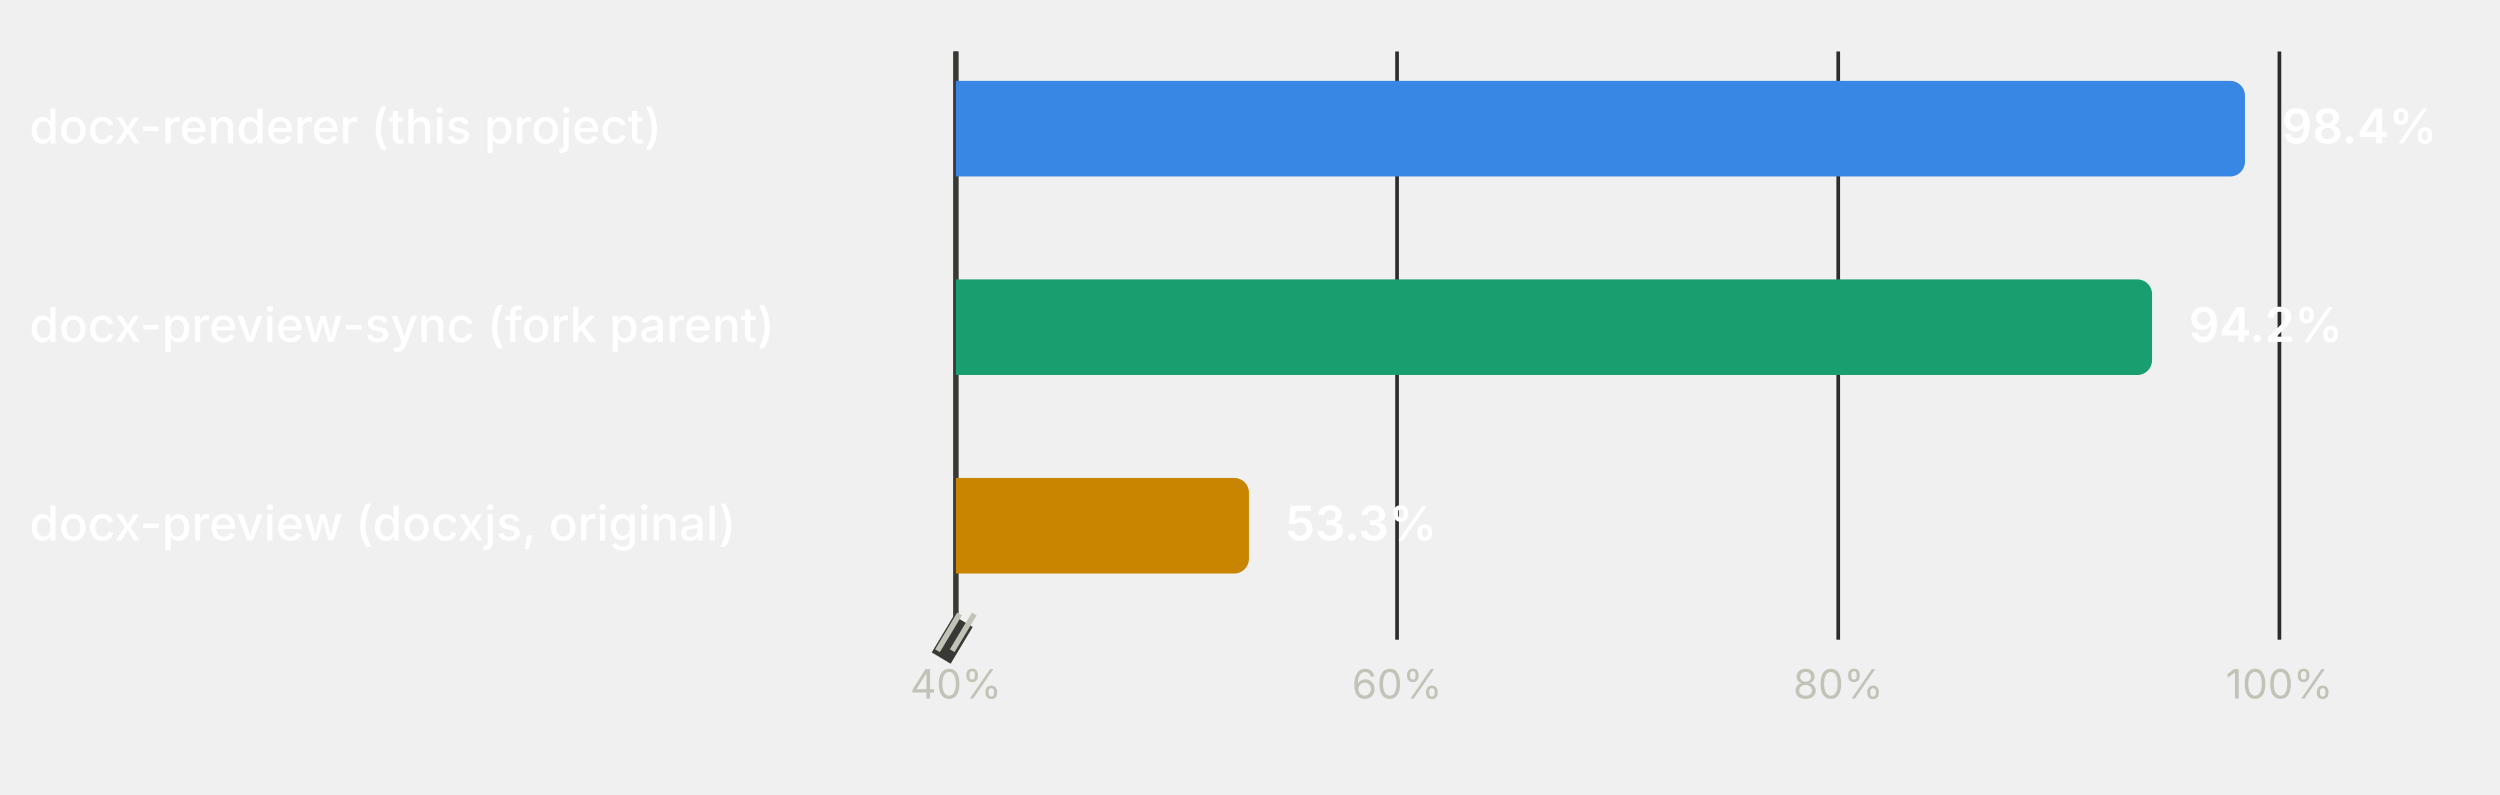
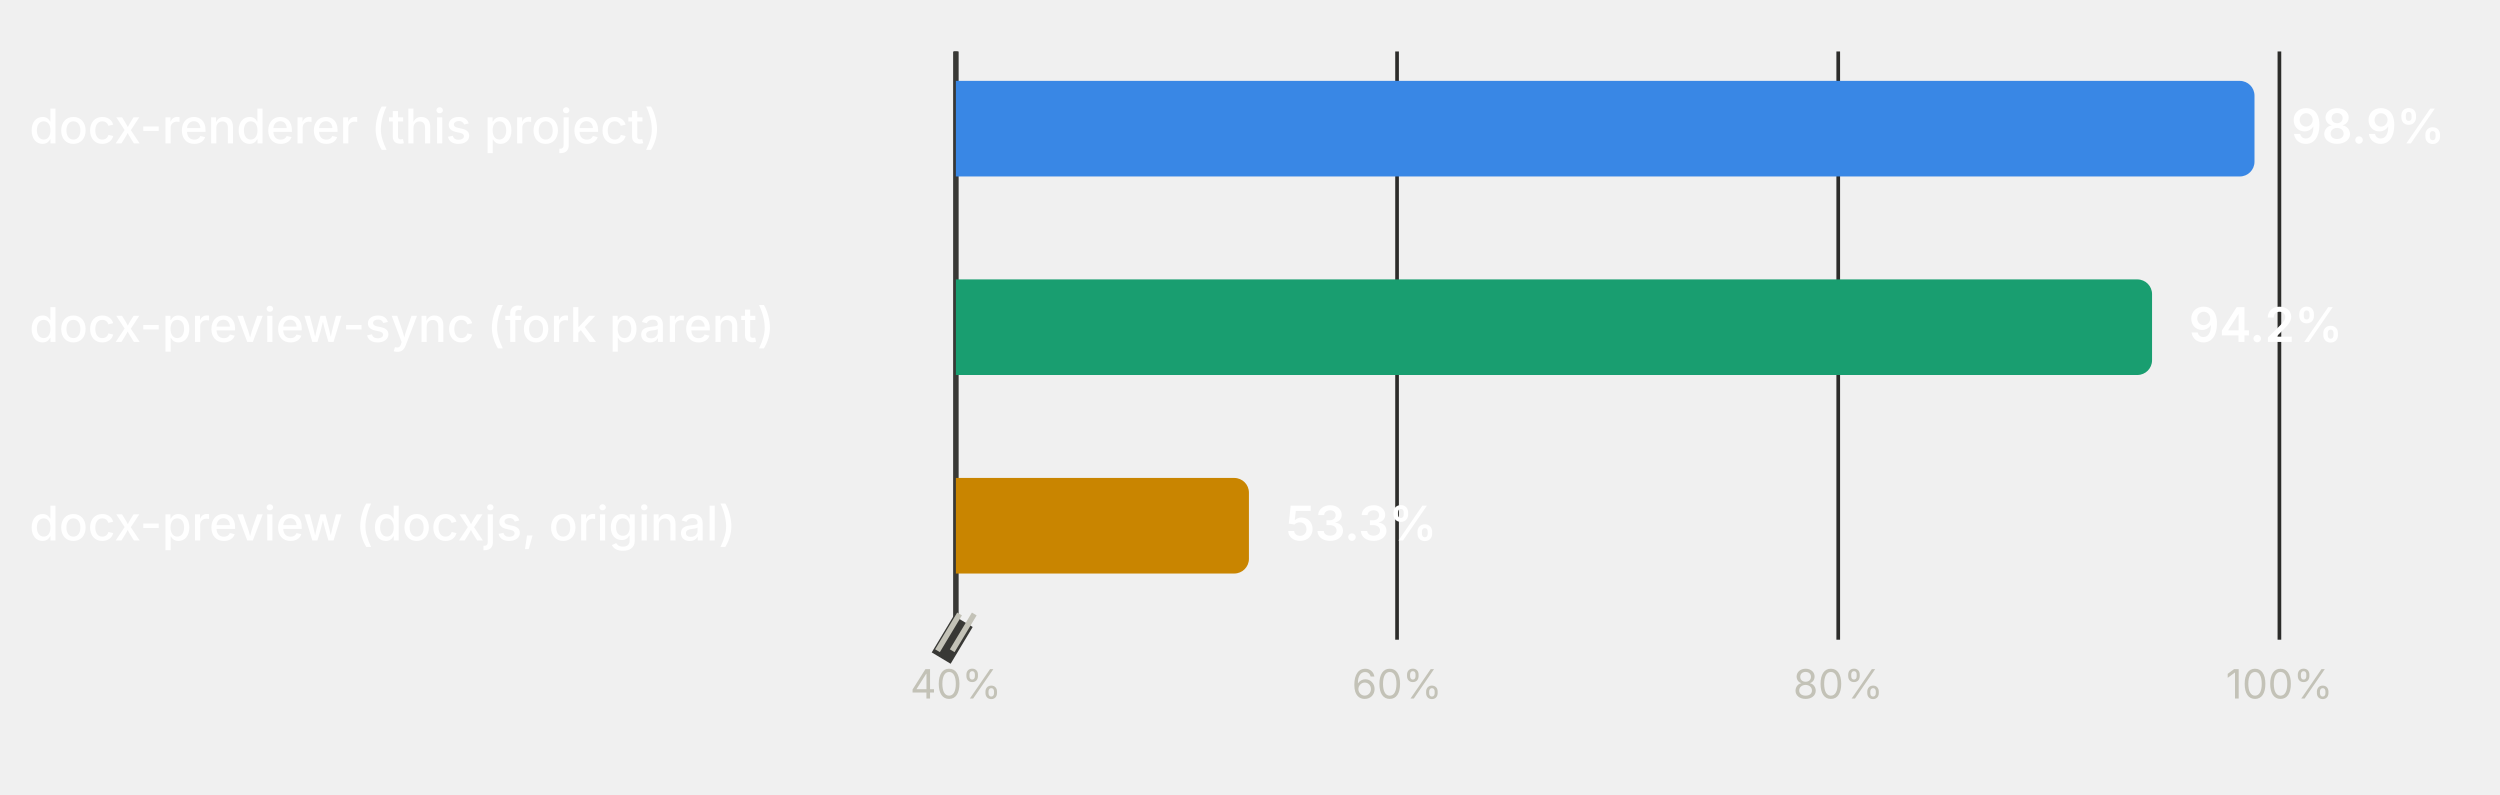
- <svg xmlns="http://www.w3.org/2000/svg" viewBox="0 0 680 216" role="img" aria-label="Pixel-accuracy comparison against Word's PDF export of a.docx (axis truncated at 40%): docx-renderer (this project) 98.4%, docx-preview-sync (fork parent) 94.2%, docx-preview (docxjs, original) 53.3%">
+ <svg xmlns="http://www.w3.org/2000/svg" viewBox="0 0 680 216" role="img" aria-label="Pixel-accuracy comparison against Word's PDF export of a.docx (axis truncated at 40%): docx-renderer (this project) 98.9%, docx-preview-sync (fork parent) 94.2%, docx-preview (docxjs, original) 53.3%">
  <rect x="0" y="0" width="680" height="216" fill="transparent" />
  <line x1="260" y1="14" x2="260" y2="174" stroke="#2c2c2a" stroke-width="1" />
  <line x1="380" y1="14" x2="380" y2="174" stroke="#2c2c2a" stroke-width="1" />
  <line x1="500" y1="14" x2="500" y2="174" stroke="#2c2c2a" stroke-width="1" />
  <line x1="620" y1="14" x2="620" y2="174" stroke="#2c2c2a" stroke-width="1" />
  <line x1="260" y1="14" x2="260" y2="174" stroke="#383835" stroke-width="1.5" />
  <text x="8" y="39" font-size="13" font-weight="500" fill="#ffffff" font-family="system-ui, -apple-system, 'Segoe UI', sans-serif">docx-renderer (this project)</text>
-   <path d="M260,22 L606.631,22 A4,4 0 0 1 610.631,26 L610.631,44 A4,4 0 0 1 606.631,48 L260,48 Z" fill="#3987e5" />
-   <text x="620.631" y="39" font-size="13" font-weight="600" fill="#ffffff" font-family="system-ui, -apple-system, 'Segoe UI', sans-serif">98.4%</text>
+   <path d="M260,22 L609.221,22 A4,4 0 0 1 613.221,26 L613.221,44 A4,4 0 0 1 609.221,48 L260,48 Z" fill="#3987e5" />
+   <text x="623.221" y="39" font-size="13" font-weight="600" fill="#ffffff" font-family="system-ui, -apple-system, 'Segoe UI', sans-serif">98.9%</text>
  <text x="8" y="93" font-size="13" font-weight="500" fill="#ffffff" font-family="system-ui, -apple-system, 'Segoe UI', sans-serif">docx-preview-sync (fork parent)</text>
  <path d="M260,76 L581.359,76 A4,4 0 0 1 585.359,80 L585.359,98 A4,4 0 0 1 581.359,102 L260,102 Z" fill="#199e70" />
  <text x="595.359" y="93" font-size="13" font-weight="600" fill="#ffffff" font-family="system-ui, -apple-system, 'Segoe UI', sans-serif">94.2%</text>
  <text x="8" y="147" font-size="13" font-weight="500" fill="#ffffff" font-family="system-ui, -apple-system, 'Segoe UI', sans-serif">docx-preview (docxjs, original)</text>
  <path d="M260,130 L335.709,130 A4,4 0 0 1 339.709,134 L339.709,152 A4,4 0 0 1 335.709,156 L260,156 Z" fill="#c98500" />
  <text x="349.709" y="147" font-size="13" font-weight="600" fill="#ffffff" font-family="system-ui, -apple-system, 'Segoe UI', sans-serif">53.3%</text>
  <text x="260" y="190" font-size="11" fill="#c3c2b7" text-anchor="middle" font-family="system-ui, -apple-system, 'Segoe UI', sans-serif">40%</text>
  <text x="380" y="190" font-size="11" fill="#c3c2b7" text-anchor="middle" font-family="system-ui, -apple-system, 'Segoe UI', sans-serif">60%</text>
  <text x="500" y="190" font-size="11" fill="#c3c2b7" text-anchor="middle" font-family="system-ui, -apple-system, 'Segoe UI', sans-serif">80%</text>
  <text x="620" y="190" font-size="11" fill="#c3c2b7" text-anchor="middle" font-family="system-ui, -apple-system, 'Segoe UI', sans-serif">100%</text>
  <line x1="256" y1="179" x2="262" y2="169" stroke="#383835" stroke-width="6" />
  <line x1="255" y1="177" x2="261" y2="167" stroke="#c3c2b7" stroke-width="1.5" />
  <line x1="259" y1="177" x2="265" y2="167" stroke="#c3c2b7" stroke-width="1.5" />
</svg>
